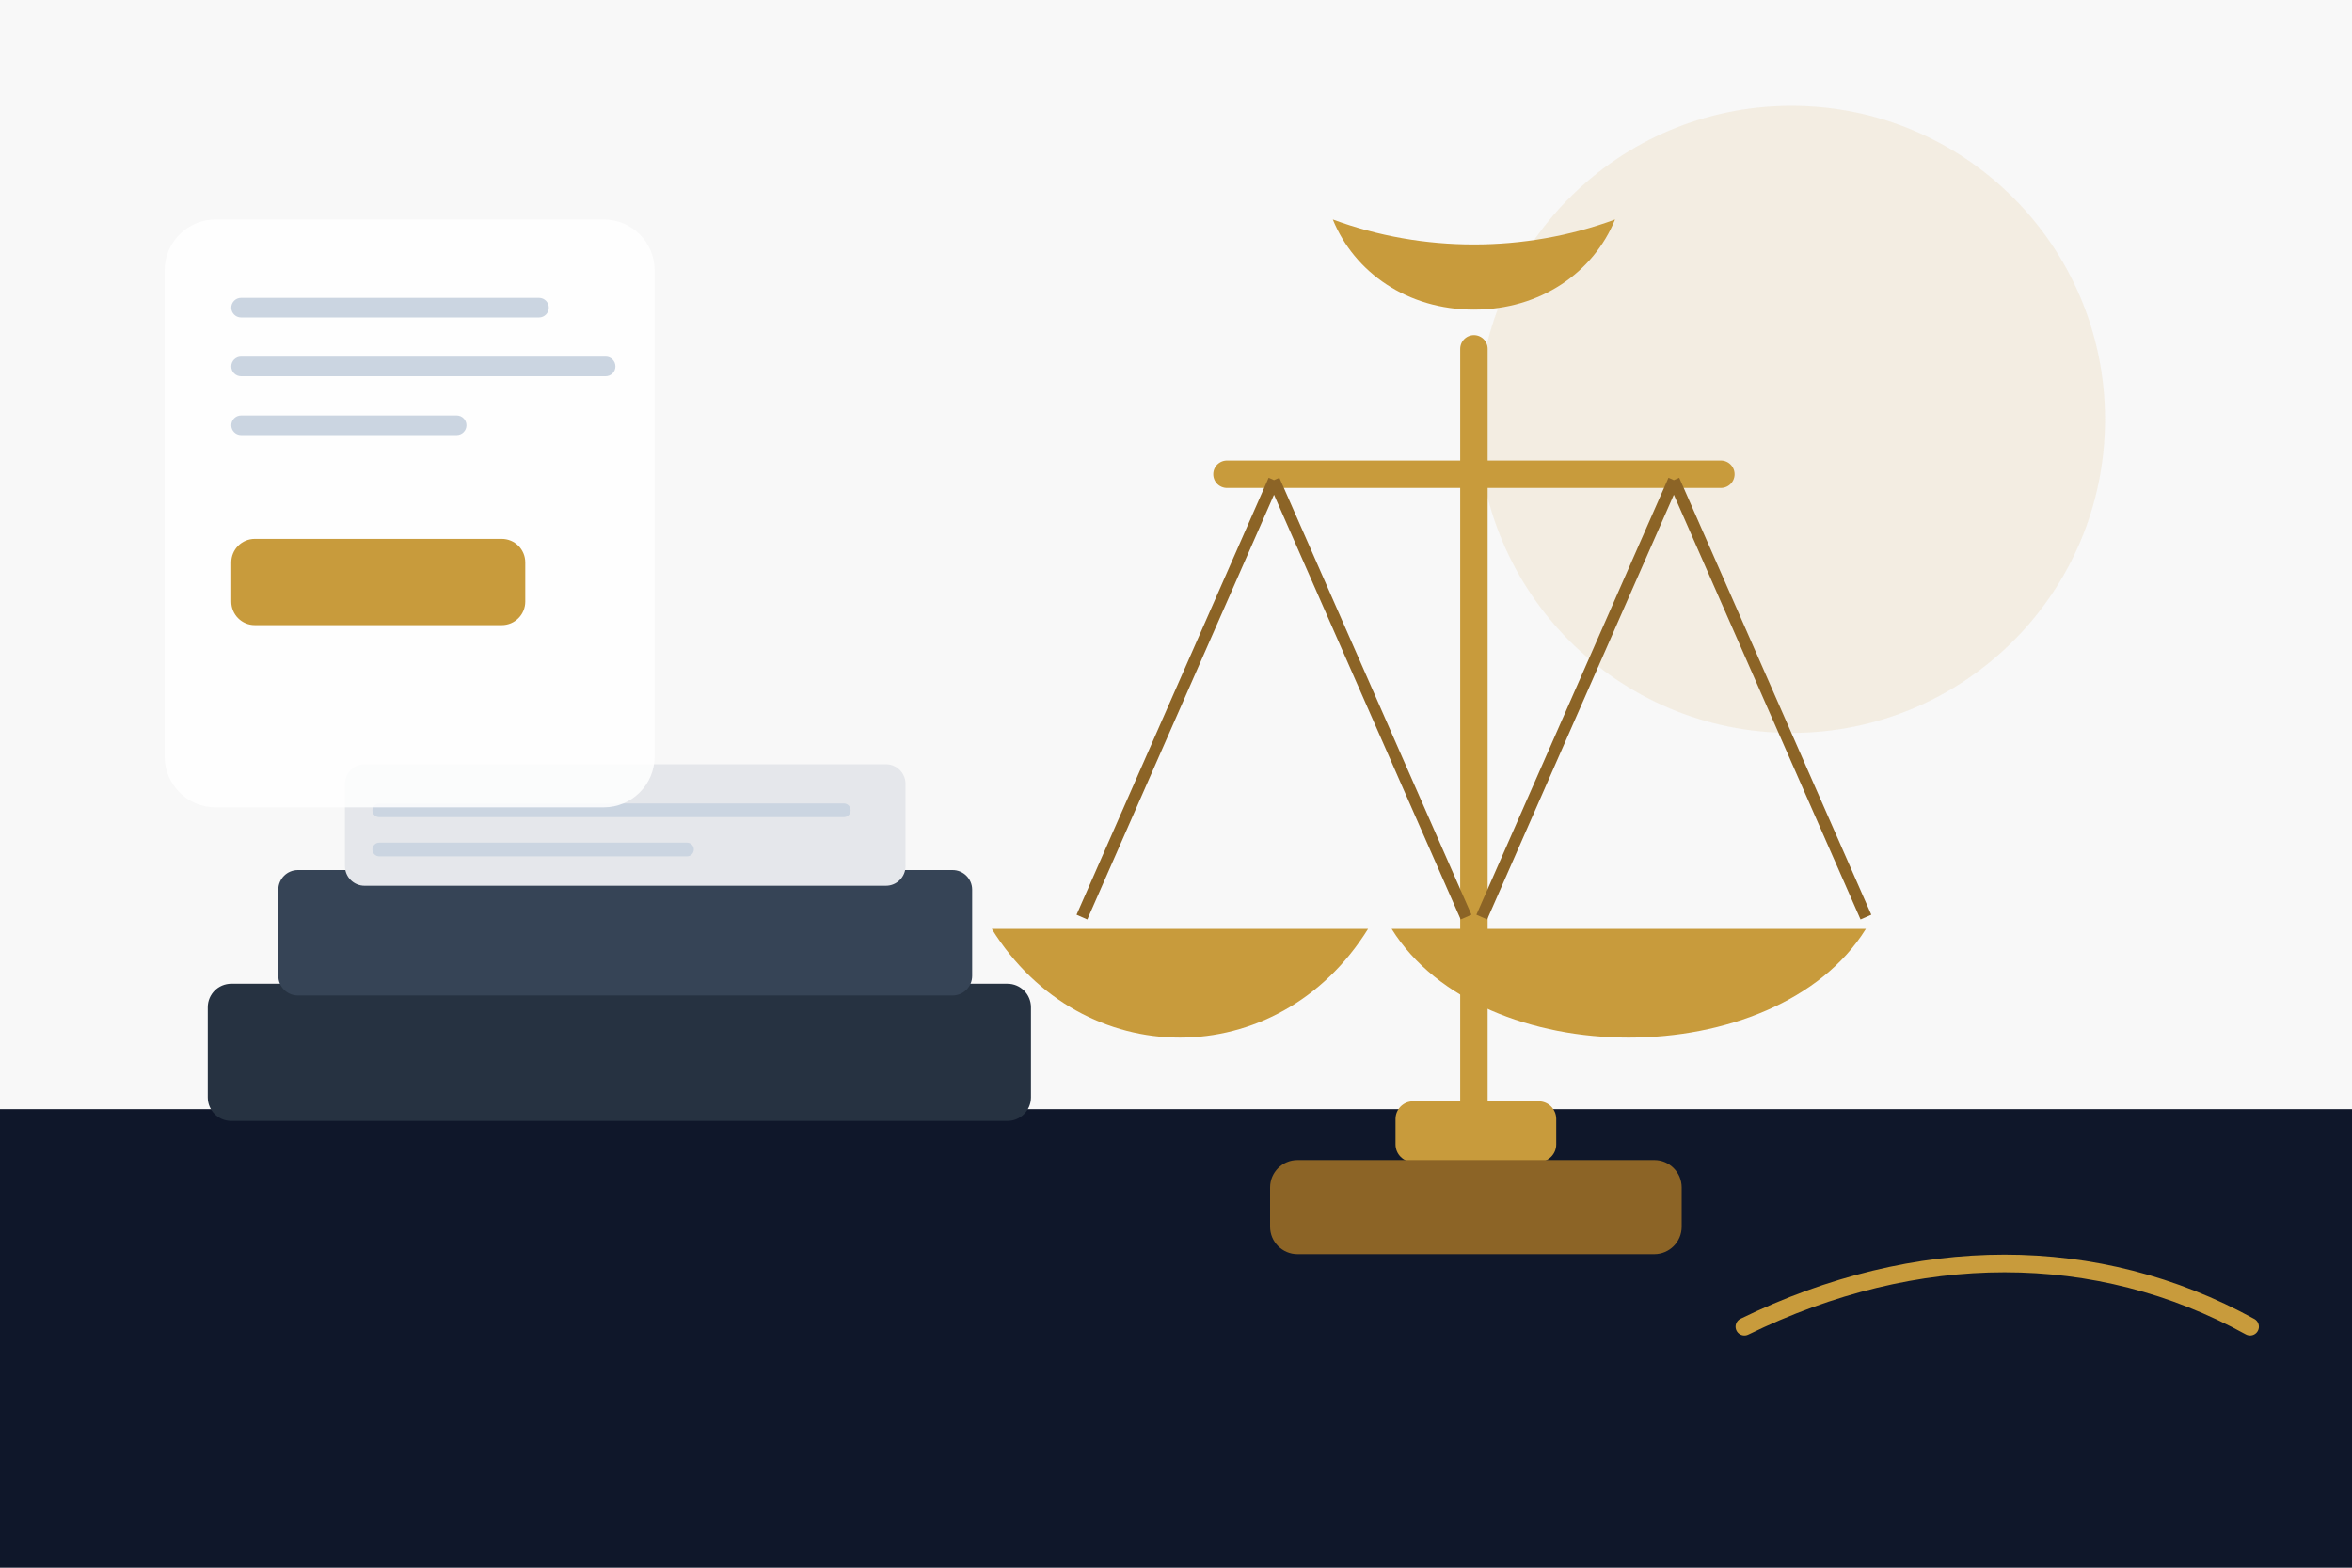
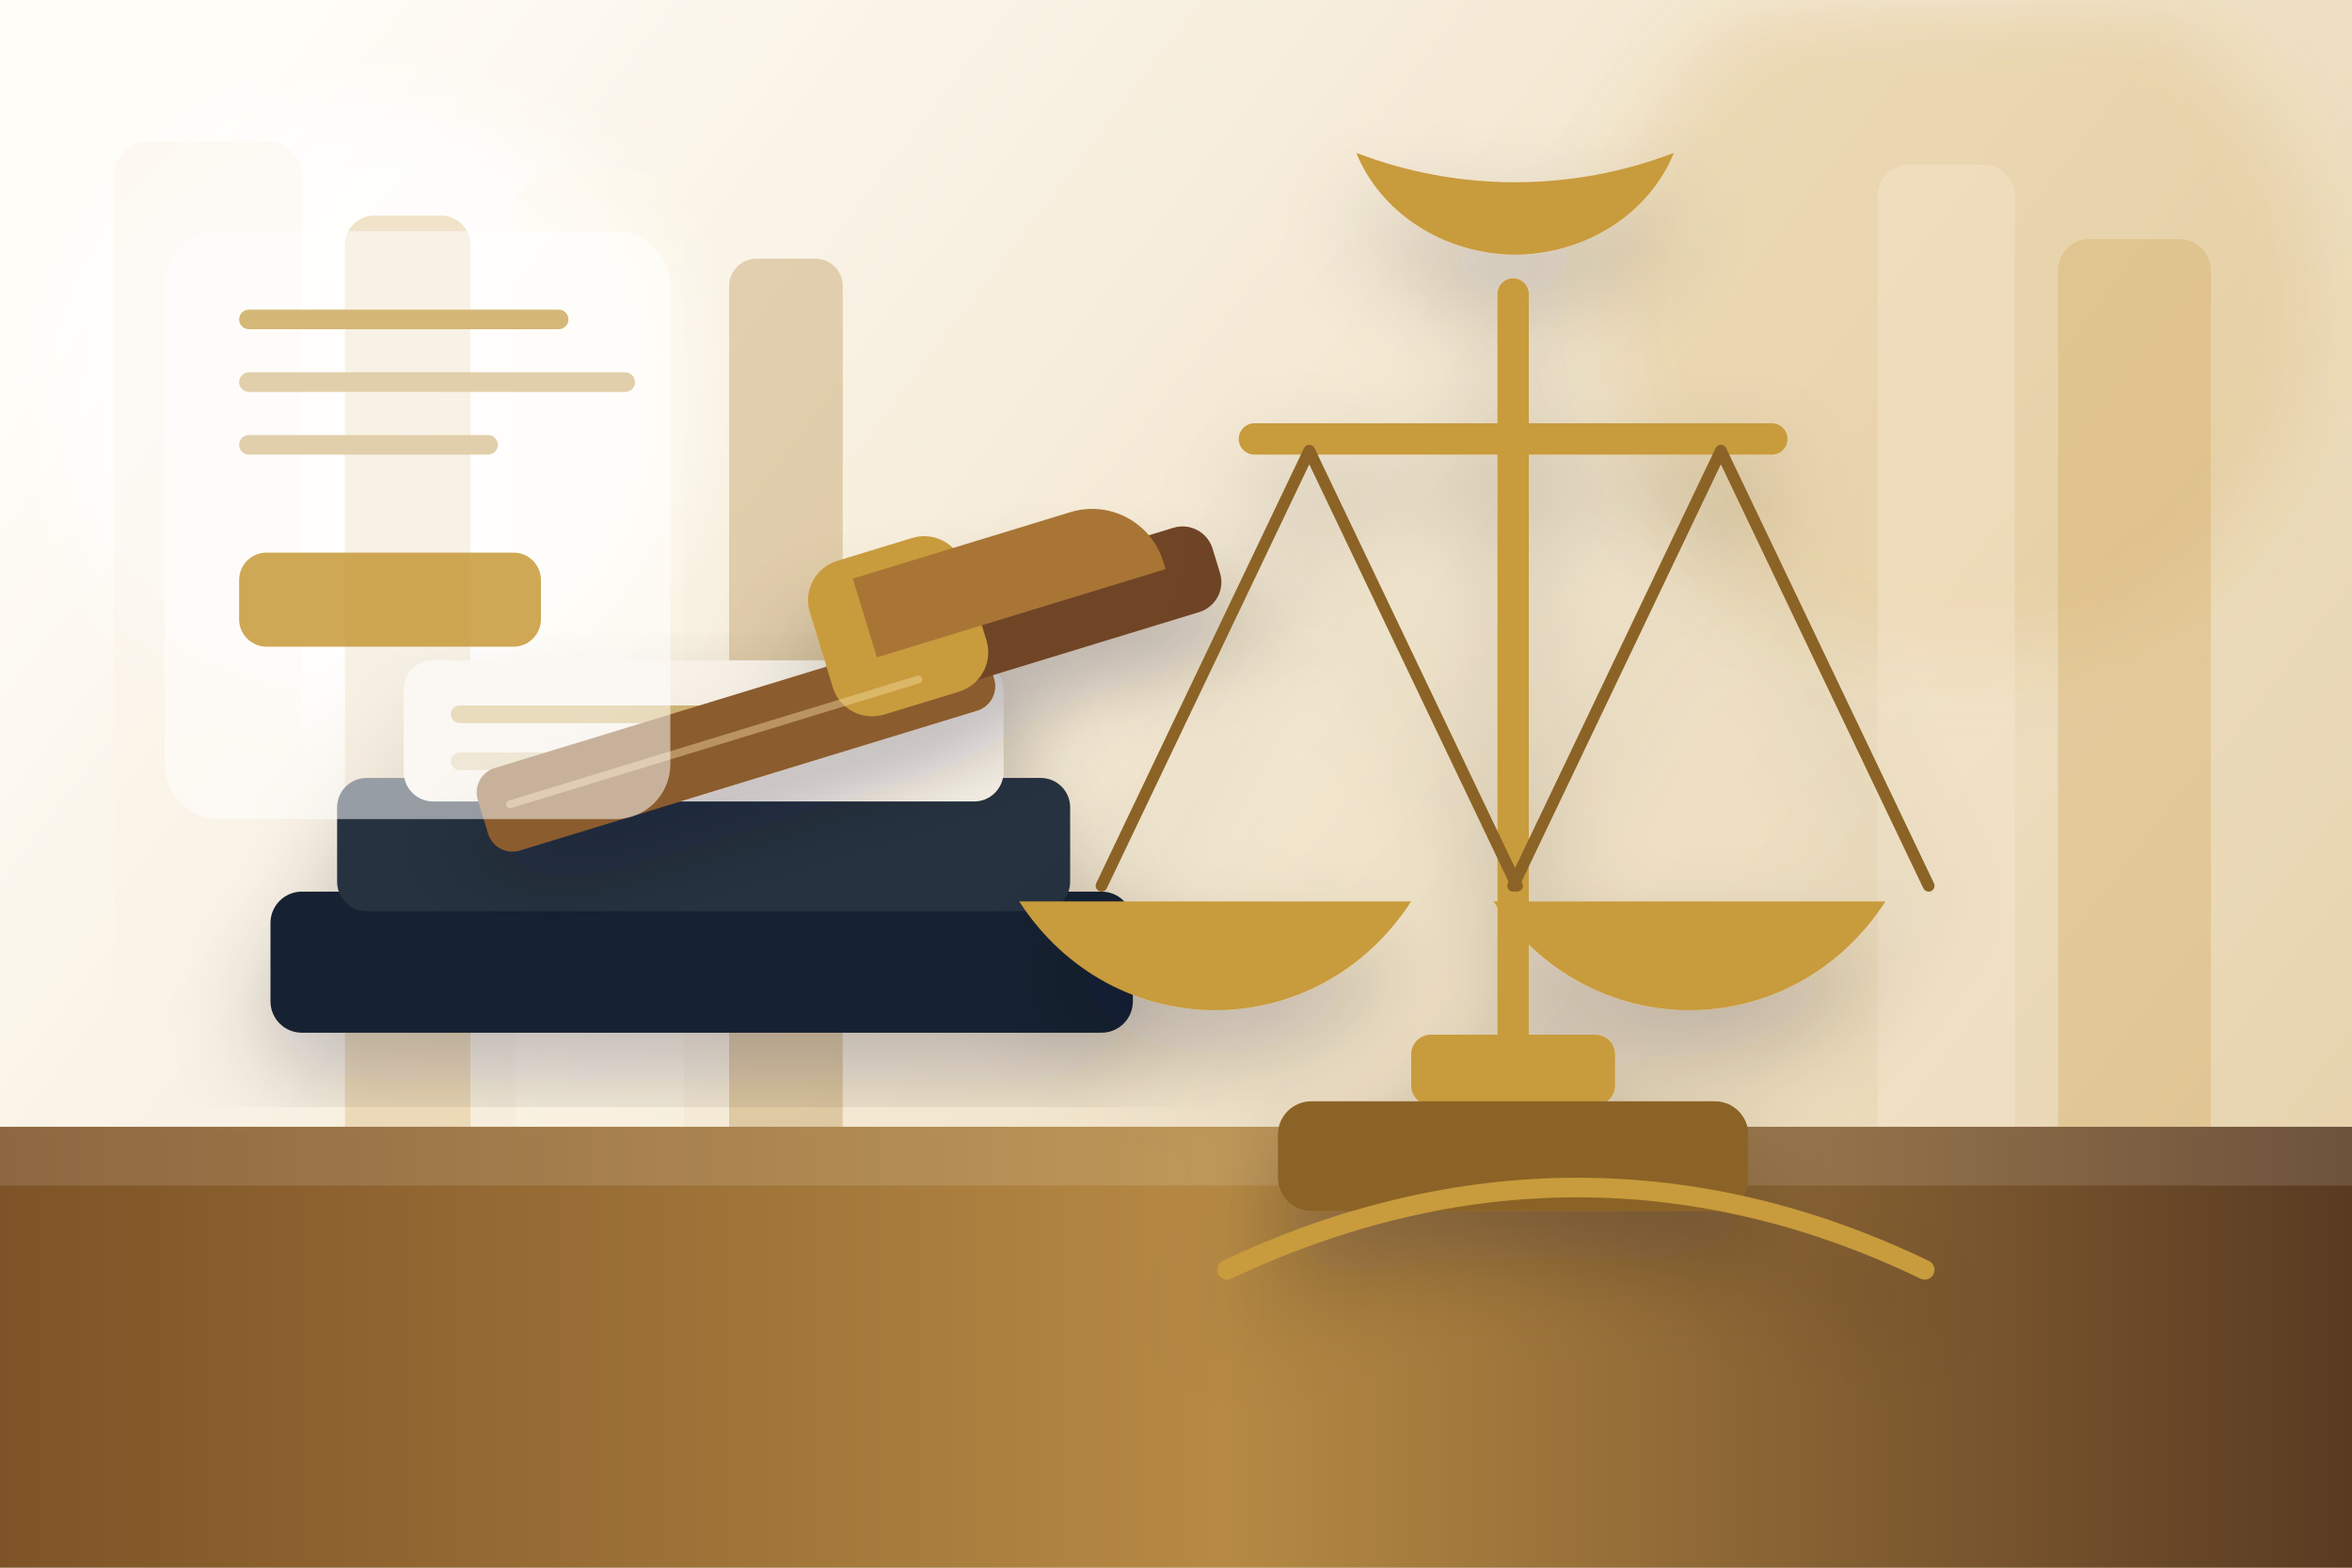
<svg xmlns="http://www.w3.org/2000/svg" width="1200" height="800" viewBox="0 0 1200 800" fill="none">
-   <rect width="1200" height="800" fill="#F8F8F8" />
-   <rect x="0" y="566" width="1200" height="234" fill="#0F172A" />
-   <circle cx="914" cy="214" r="160" fill="#C89B3C" fill-opacity=".12" />
-   <rect x="106" y="502" width="420" height="70" rx="12" fill="#263241" />
-   <rect x="142" y="444" width="354" height="64" rx="10" fill="#364456" />
-   <rect x="176" y="390" width="286" height="62" rx="10" fill="#E5E7EB" />
-   <rect x="190" y="410" width="244" height="7" rx="3.5" fill="#CBD5E1" />
-   <rect x="190" y="430" width="164" height="7" rx="3.5" fill="#CBD5E1" />
-   <path d="M752 178V565" stroke="#C89B3C" stroke-width="14" stroke-linecap="round" />
-   <path d="M626 242H878" stroke="#C89B3C" stroke-width="14" stroke-linecap="round" />
-   <path d="M752 158C786 158 813 139 824 112C778 129 726 129 680 112C691 139 718 158 752 158Z" fill="#C89B3C" />
-   <path d="M650 245L552 468M650 245L748 468" stroke="#8C6426" stroke-width="6" />
-   <path d="M854 245L756 468M854 245L952 468" stroke="#8C6426" stroke-width="6" />
-   <path d="M506 474C552 548 652 548 698 474H506Z" fill="#C89B3C" />
-   <path d="M710 474C756 548 906 548 952 474H710Z" fill="#C89B3C" />
-   <rect x="712" y="562" width="82" height="31" rx="9" fill="#C89B3C" />
-   <rect x="648" y="592" width="210" height="48" rx="14" fill="#8C6426" />
-   <path d="M890 677C978 634 1070 634 1148 677" stroke="#C89B3C" stroke-width="9" stroke-linecap="round" />
-   <rect x="84" y="112" width="250" height="300" rx="26" fill="#FFFFFF" fill-opacity=".86" />
-   <rect x="118" y="152" width="162" height="10" rx="5" fill="#CBD5E1" />
-   <rect x="118" y="182" width="196" height="10" rx="5" fill="#CBD5E1" />
-   <rect x="118" y="212" width="120" height="10" rx="5" fill="#CBD5E1" />
-   <rect x="118" y="275" width="150" height="44" rx="12" fill="#C89B3C" />
+   <defs>
+     <linearGradient id="bg" x1="120" y1="48" x2="1050" y2="760" gradientUnits="userSpaceOnUse">
+       <stop stop-color="#FFFDF8" />
+       <stop offset=".48" stop-color="#F4E8D2" />
+       <stop offset="1" stop-color="#E7D4AF" />
+     </linearGradient>
+     <linearGradient id="desk" x1="0" y1="642" x2="1200" y2="642" gradientUnits="userSpaceOnUse">
+       <stop stop-color="#7E5327" />
+       <stop offset=".52" stop-color="#B68A44" />
+       <stop offset="1" stop-color="#5A3B22" />
+     </linearGradient>
+     <filter id="blur">
+       <feGaussianBlur stdDeviation="18" />
+     </filter>
+     <filter id="softShadow" x="-20%" y="-20%" width="140%" height="140%">
+       <feDropShadow dx="0" dy="24" stdDeviation="24" flood-color="#0F172A" flood-opacity=".22" />
+     </filter>
+   </defs>
+   <rect width="1200" height="800" fill="url(#bg)" />
+   <circle cx="1000" cy="154" r="184" fill="#C89B3C" fill-opacity=".18" filter="url(#blur)" />
+   <circle cx="190" cy="210" r="160" fill="#FFFFFF" fill-opacity=".72" filter="url(#blur)" />
+   <g opacity=".34">
+     <rect x="58" y="72" width="96" height="520" rx="18" fill="#F9F1E4" />
+     <rect x="176" y="110" width="64" height="488" rx="15" fill="#D6B16B" />
+     <rect x="263" y="88" width="86" height="520" rx="18" fill="#FFF8EA" />
+     <rect x="372" y="132" width="58" height="470" rx="14" fill="#B48B43" />
+     <rect x="958" y="84" width="70" height="510" rx="16" fill="#F8EBD5" />
+     <rect x="1050" y="122" width="78" height="486" rx="16" fill="#D2A75A" />
+   </g>
+   <rect y="575" width="1200" height="225" fill="url(#desk)" />
+   <rect x="0" y="575" width="1200" height="30" fill="#FFFFFF" fill-opacity=".12" />
+   <g filter="url(#softShadow)">
+     <rect x="138" y="455" width="440" height="72" rx="16" fill="#172033" />
+     <rect x="172" y="397" width="374" height="68" rx="15" fill="#263241" />
+     <rect x="206" y="337" width="306" height="72" rx="15" fill="#F7F1E7" />
+     <rect x="230" y="360" width="228" height="9" rx="4.5" fill="#D1B574" />
+     <rect x="230" y="384" width="154" height="9" rx="4.5" fill="#E1CFAB" />
+   </g>
+   <g transform="translate(156 226) rotate(-17 150 160)" filter="url(#softShadow)">
+     <rect x="84" y="150" width="270" height="44" rx="13" fill="#8B5B2F" />
+     <rect x="282" y="134" width="198" height="45" rx="16" fill="#6F4527" />
+     <rect x="274" y="100" width="82" height="82" rx="21" fill="#C89B3C" />
+     <path d="M300 111h116c21 0 38 17 38 38v4H300v-42Z" fill="#A87534" />
+     <path d="M99 170h218" stroke="#F3D99D" stroke-opacity=".45" stroke-width="4" stroke-linecap="round" />
+   </g>
+   <g filter="url(#softShadow)">
+     <path d="M772 150v382" stroke="#C89B3C" stroke-width="16" stroke-linecap="round" />
+     <path d="M640 224h264" stroke="#C89B3C" stroke-width="16" stroke-linecap="round" />
+     <path d="M772 130c38 0 70-22 82-52-52 20-110 20-162 0 12 30 44 52 82 52Z" fill="#C89B3C" />
+     <path d="M668 230 562 452M668 230l106 222" stroke="#8C6426" stroke-width="6" stroke-linecap="round" />
+     <path d="M878 230 772 452M878 230l106 222" stroke="#8C6426" stroke-width="6" stroke-linecap="round" />
+     <path d="M520 460c48 74 152 74 200 0H520Z" fill="#C89B3C" />
+     <path d="M762 460c48 74 152 74 200 0H762Z" fill="#C89B3C" />
+     <rect x="720" y="528" width="104" height="36" rx="10" fill="#C89B3C" />
+     <rect x="652" y="562" width="240" height="56" rx="17" fill="#8C6426" />
+     <path d="M626 648c118-56 240-56 356 0" stroke="#C89B3C" stroke-width="10" stroke-linecap="round" />
+   </g>
+   <rect x="84" y="118" width="258" height="300" rx="28" fill="#FFFFFF" fill-opacity=".52" />
+   <rect x="122" y="158" width="168" height="10" rx="5" fill="#D4B878" />
+   <rect x="122" y="190" width="202" height="10" rx="5" fill="#E1CFAB" />
+   <rect x="122" y="222" width="132" height="10" rx="5" fill="#E1CFAB" />
+   <rect x="122" y="282" width="154" height="48" rx="14" fill="#C89B3C" fill-opacity=".86" />
</svg>
